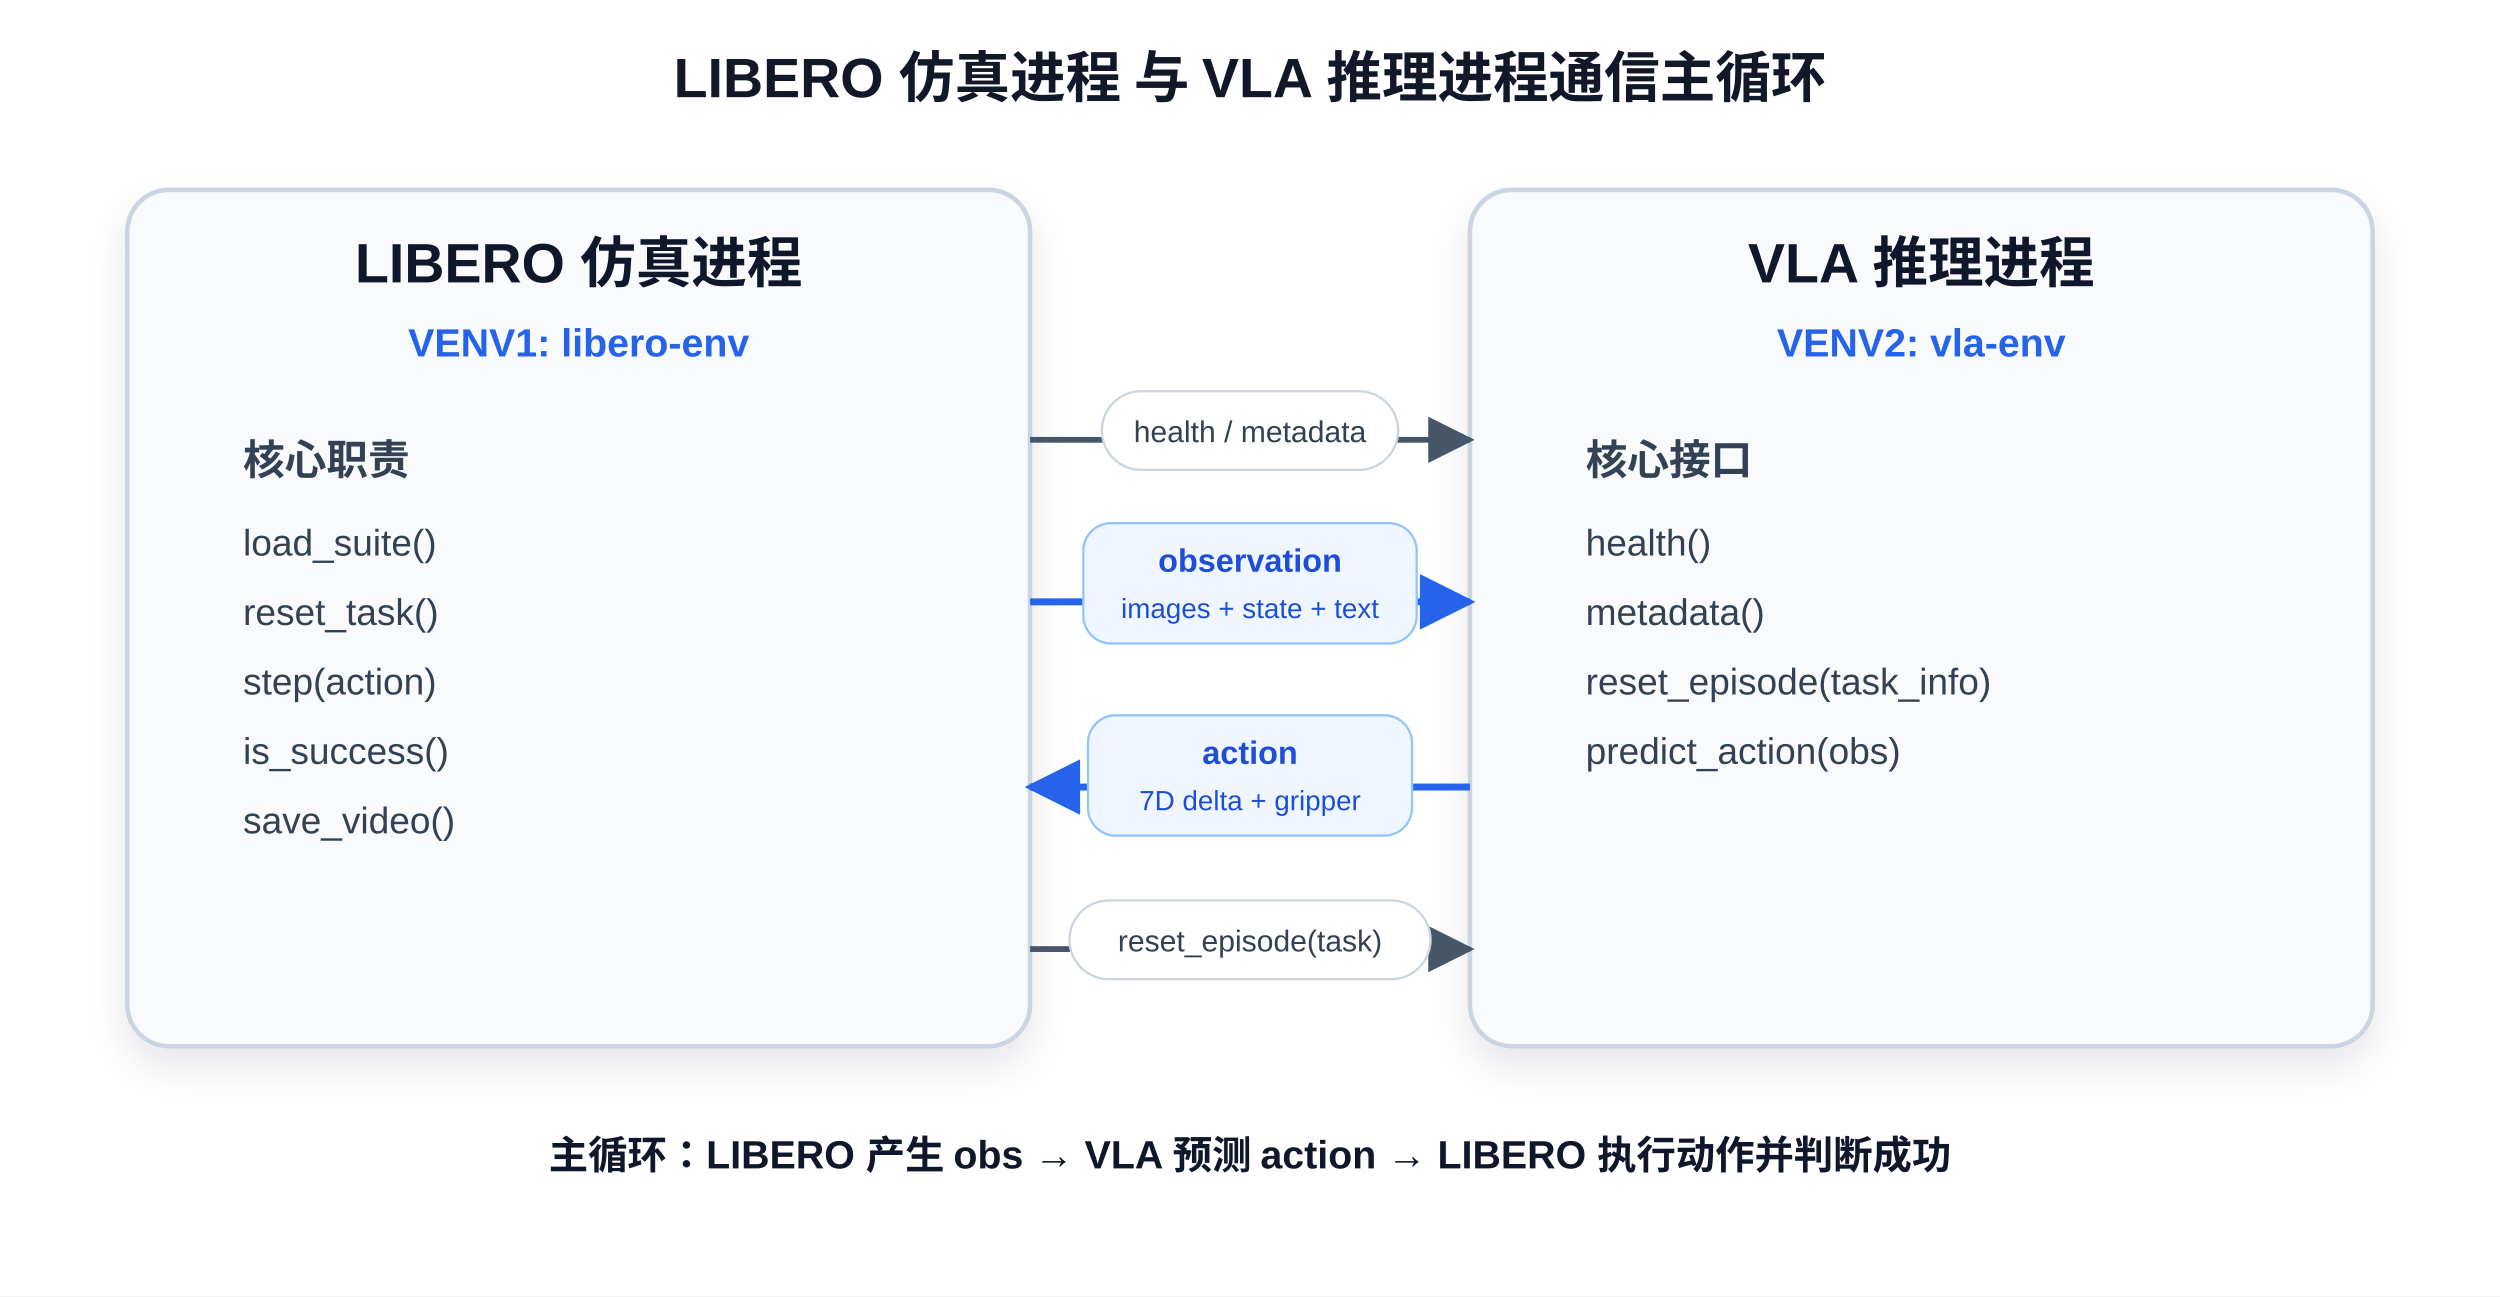
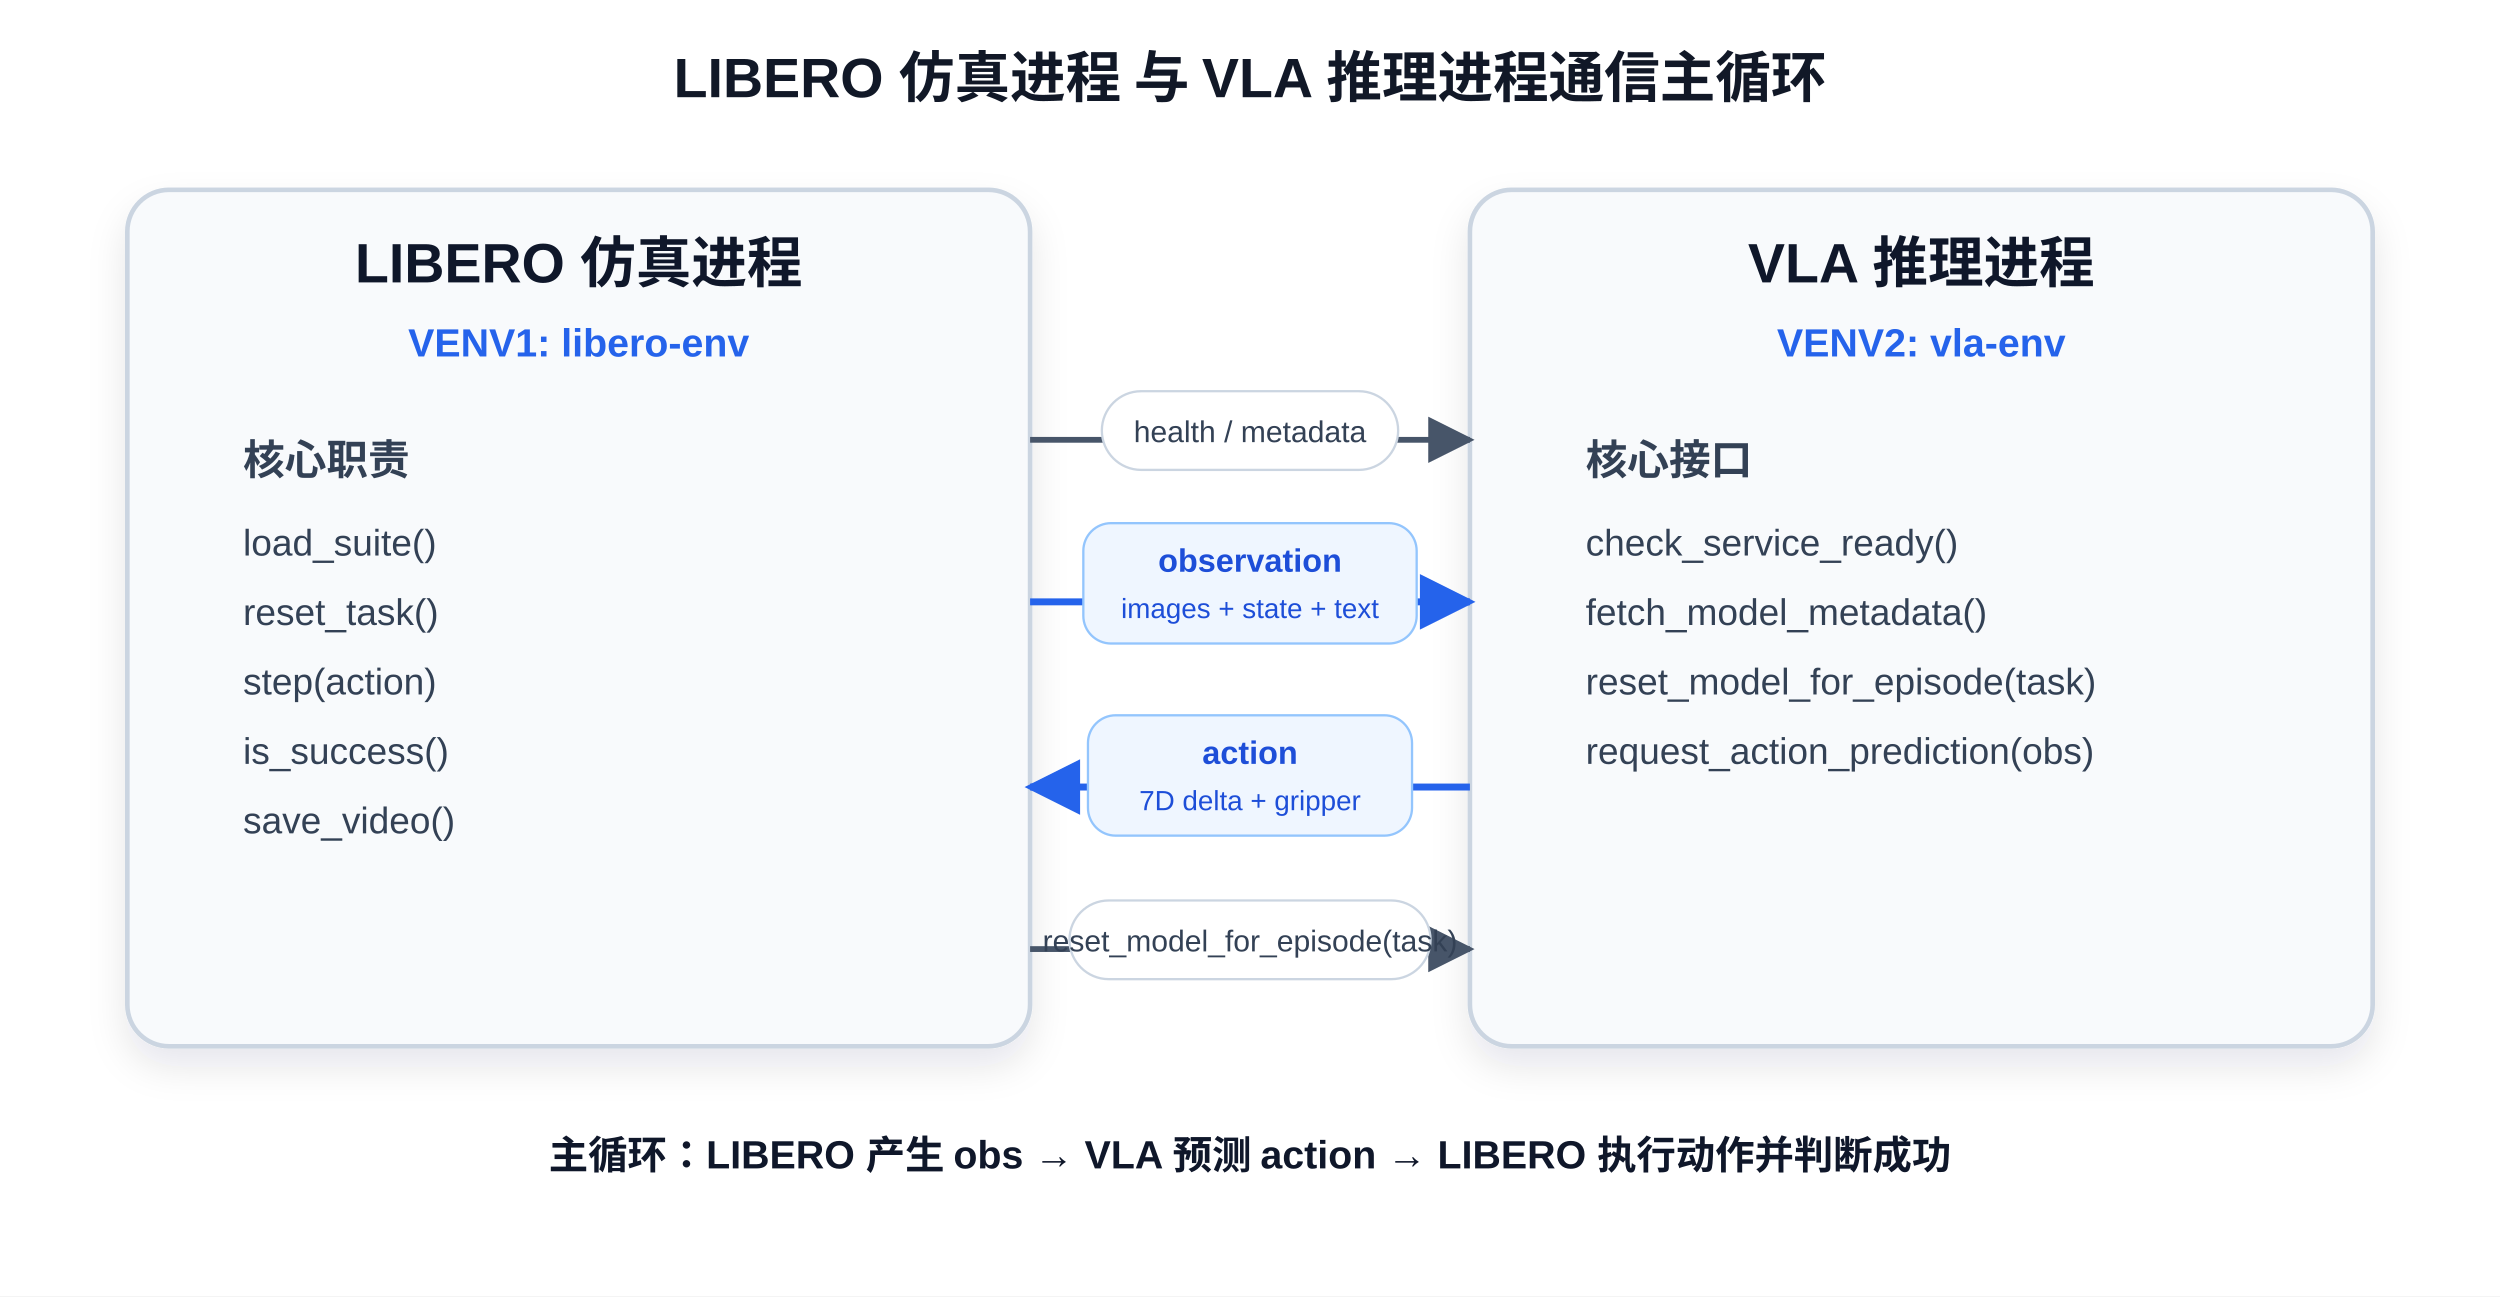
<svg xmlns="http://www.w3.org/2000/svg" width="1080" height="560" viewBox="0 0 1080 560">
  <defs>
    <marker id="arrow-blue" viewBox="0 0 10 10" refX="9" refY="5" markerWidth="8" markerHeight="8" orient="auto-start-reverse">
      <path d="M 0 0 L 10 5 L 0 10 z" fill="#2563eb" />
    </marker>
    <marker id="arrow-gray" viewBox="0 0 10 10" refX="9" refY="5" markerWidth="8" markerHeight="8" orient="auto-start-reverse">
      <path d="M 0 0 L 10 5 L 0 10 z" fill="#475569" />
    </marker>
    <filter id="shadow" x="-20%" y="-20%" width="140%" height="140%">
      <feDropShadow dx="0" dy="8" stdDeviation="8" flood-color="#0f172a" flood-opacity="0.10" />
    </filter>
  </defs>
  <rect width="1080" height="560" fill="#ffffff" />
  <text x="540" y="42" text-anchor="middle" font-family="Arial, sans-serif" font-size="24" font-weight="700" fill="#111827">
    LIBERO 仿真进程 与 VLA 推理进程通信主循环
  </text>
  <rect x="55" y="82" width="390" height="370" rx="18" fill="#f8fafc" stroke="#cbd5e1" stroke-width="2" filter="url(#shadow)" />
  <rect x="635" y="82" width="390" height="370" rx="18" fill="#f8fafc" stroke="#cbd5e1" stroke-width="2" filter="url(#shadow)" />
  <text x="250" y="122" text-anchor="middle" font-family="Arial, sans-serif" font-size="24" font-weight="700" fill="#0f172a">
    LIBERO 仿真进程
  </text>
  <text x="250" y="154" text-anchor="middle" font-family="Arial, sans-serif" font-size="17" font-weight="700" fill="#2563eb">
    VENV1: libero-env
  </text>
  <text x="830" y="122" text-anchor="middle" font-family="Arial, sans-serif" font-size="24" font-weight="700" fill="#0f172a">
    VLA 推理进程
  </text>
  <text x="830" y="154" text-anchor="middle" font-family="Arial, sans-serif" font-size="17" font-weight="700" fill="#2563eb">
    VENV2: vla-env
  </text>
  <text x="105" y="205" font-family="Arial, sans-serif" font-size="18" font-weight="700" fill="#334155">核心职责</text>
  <text x="105" y="240" font-family="Arial, sans-serif" font-size="16" fill="#334155">load_suite()</text>
  <text x="105" y="270" font-family="Arial, sans-serif" font-size="16" fill="#334155">reset_task()</text>
  <text x="105" y="300" font-family="Arial, sans-serif" font-size="16" fill="#334155">step(action)</text>
  <text x="105" y="330" font-family="Arial, sans-serif" font-size="16" fill="#334155">is_success()</text>
  <text x="105" y="360" font-family="Arial, sans-serif" font-size="16" fill="#334155">save_video()</text>
  <text x="685" y="205" font-family="Arial, sans-serif" font-size="18" font-weight="700" fill="#334155">核心接口</text>
-   <text x="685" y="240" font-family="Arial, sans-serif" font-size="16" fill="#334155">health()</text>
-   <text x="685" y="270" font-family="Arial, sans-serif" font-size="16" fill="#334155">metadata()</text>
-   <text x="685" y="300" font-family="Arial, sans-serif" font-size="16" fill="#334155">reset_episode(task_info)</text>
-   <text x="685" y="330" font-family="Arial, sans-serif" font-size="16" fill="#334155">predict_action(obs)</text>
+   <text x="685" y="240" font-family="Arial, sans-serif" font-size="16" fill="#334155">check_service_ready()</text>
+   <text x="685" y="270" font-family="Arial, sans-serif" font-size="16" fill="#334155">fetch_model_metadata()</text>
+   <text x="685" y="300" font-family="Arial, sans-serif" font-size="16" fill="#334155">reset_model_for_episode(task)</text>
+   <text x="685" y="330" font-family="Arial, sans-serif" font-size="16" fill="#334155">request_action_prediction(obs)</text>
  <line x1="445" y1="190" x2="635" y2="190" stroke="#475569" stroke-width="2.5" marker-end="url(#arrow-gray)" />
  <rect x="476" y="169" width="128" height="34" rx="17" fill="#ffffff" stroke="#cbd5e1" />
  <text x="540" y="191" text-anchor="middle" font-family="Arial, sans-serif" font-size="13" fill="#334155">health / metadata</text>
  <line x1="445" y1="260" x2="635" y2="260" stroke="#2563eb" stroke-width="3" marker-end="url(#arrow-blue)" />
  <rect x="468" y="226" width="144" height="52" rx="12" fill="#eff6ff" stroke="#93c5fd" />
  <text x="540" y="247" text-anchor="middle" font-family="Arial, sans-serif" font-size="14" font-weight="700" fill="#1d4ed8">observation</text>
  <text x="540" y="267" text-anchor="middle" font-family="Arial, sans-serif" font-size="12" fill="#1d4ed8">images + state + text</text>
  <line x1="635" y1="340" x2="445" y2="340" stroke="#2563eb" stroke-width="3" marker-end="url(#arrow-blue)" />
  <rect x="470" y="309" width="140" height="52" rx="12" fill="#eff6ff" stroke="#93c5fd" />
  <text x="540" y="330" text-anchor="middle" font-family="Arial, sans-serif" font-size="14" font-weight="700" fill="#1d4ed8">action</text>
  <text x="540" y="350" text-anchor="middle" font-family="Arial, sans-serif" font-size="12" fill="#1d4ed8">7D delta + gripper</text>
  <line x1="445" y1="410" x2="635" y2="410" stroke="#475569" stroke-width="2.5" marker-end="url(#arrow-gray)" />
  <rect x="462" y="389" width="156" height="34" rx="17" fill="#ffffff" stroke="#cbd5e1" />
-   <text x="540" y="411" text-anchor="middle" font-family="Arial, sans-serif" font-size="13" fill="#334155">reset_episode(task)</text>
+   <text x="540" y="411" text-anchor="middle" font-family="Arial, sans-serif" font-size="13" fill="#334155">reset_model_for_episode(task)</text>
  <text x="540" y="505" text-anchor="middle" font-family="Arial, sans-serif" font-size="17" font-weight="700" fill="#0f172a">
    主循环：LIBERO 产生 obs → VLA 预测 action → LIBERO 执行动作并判断成功
  </text>
</svg>
